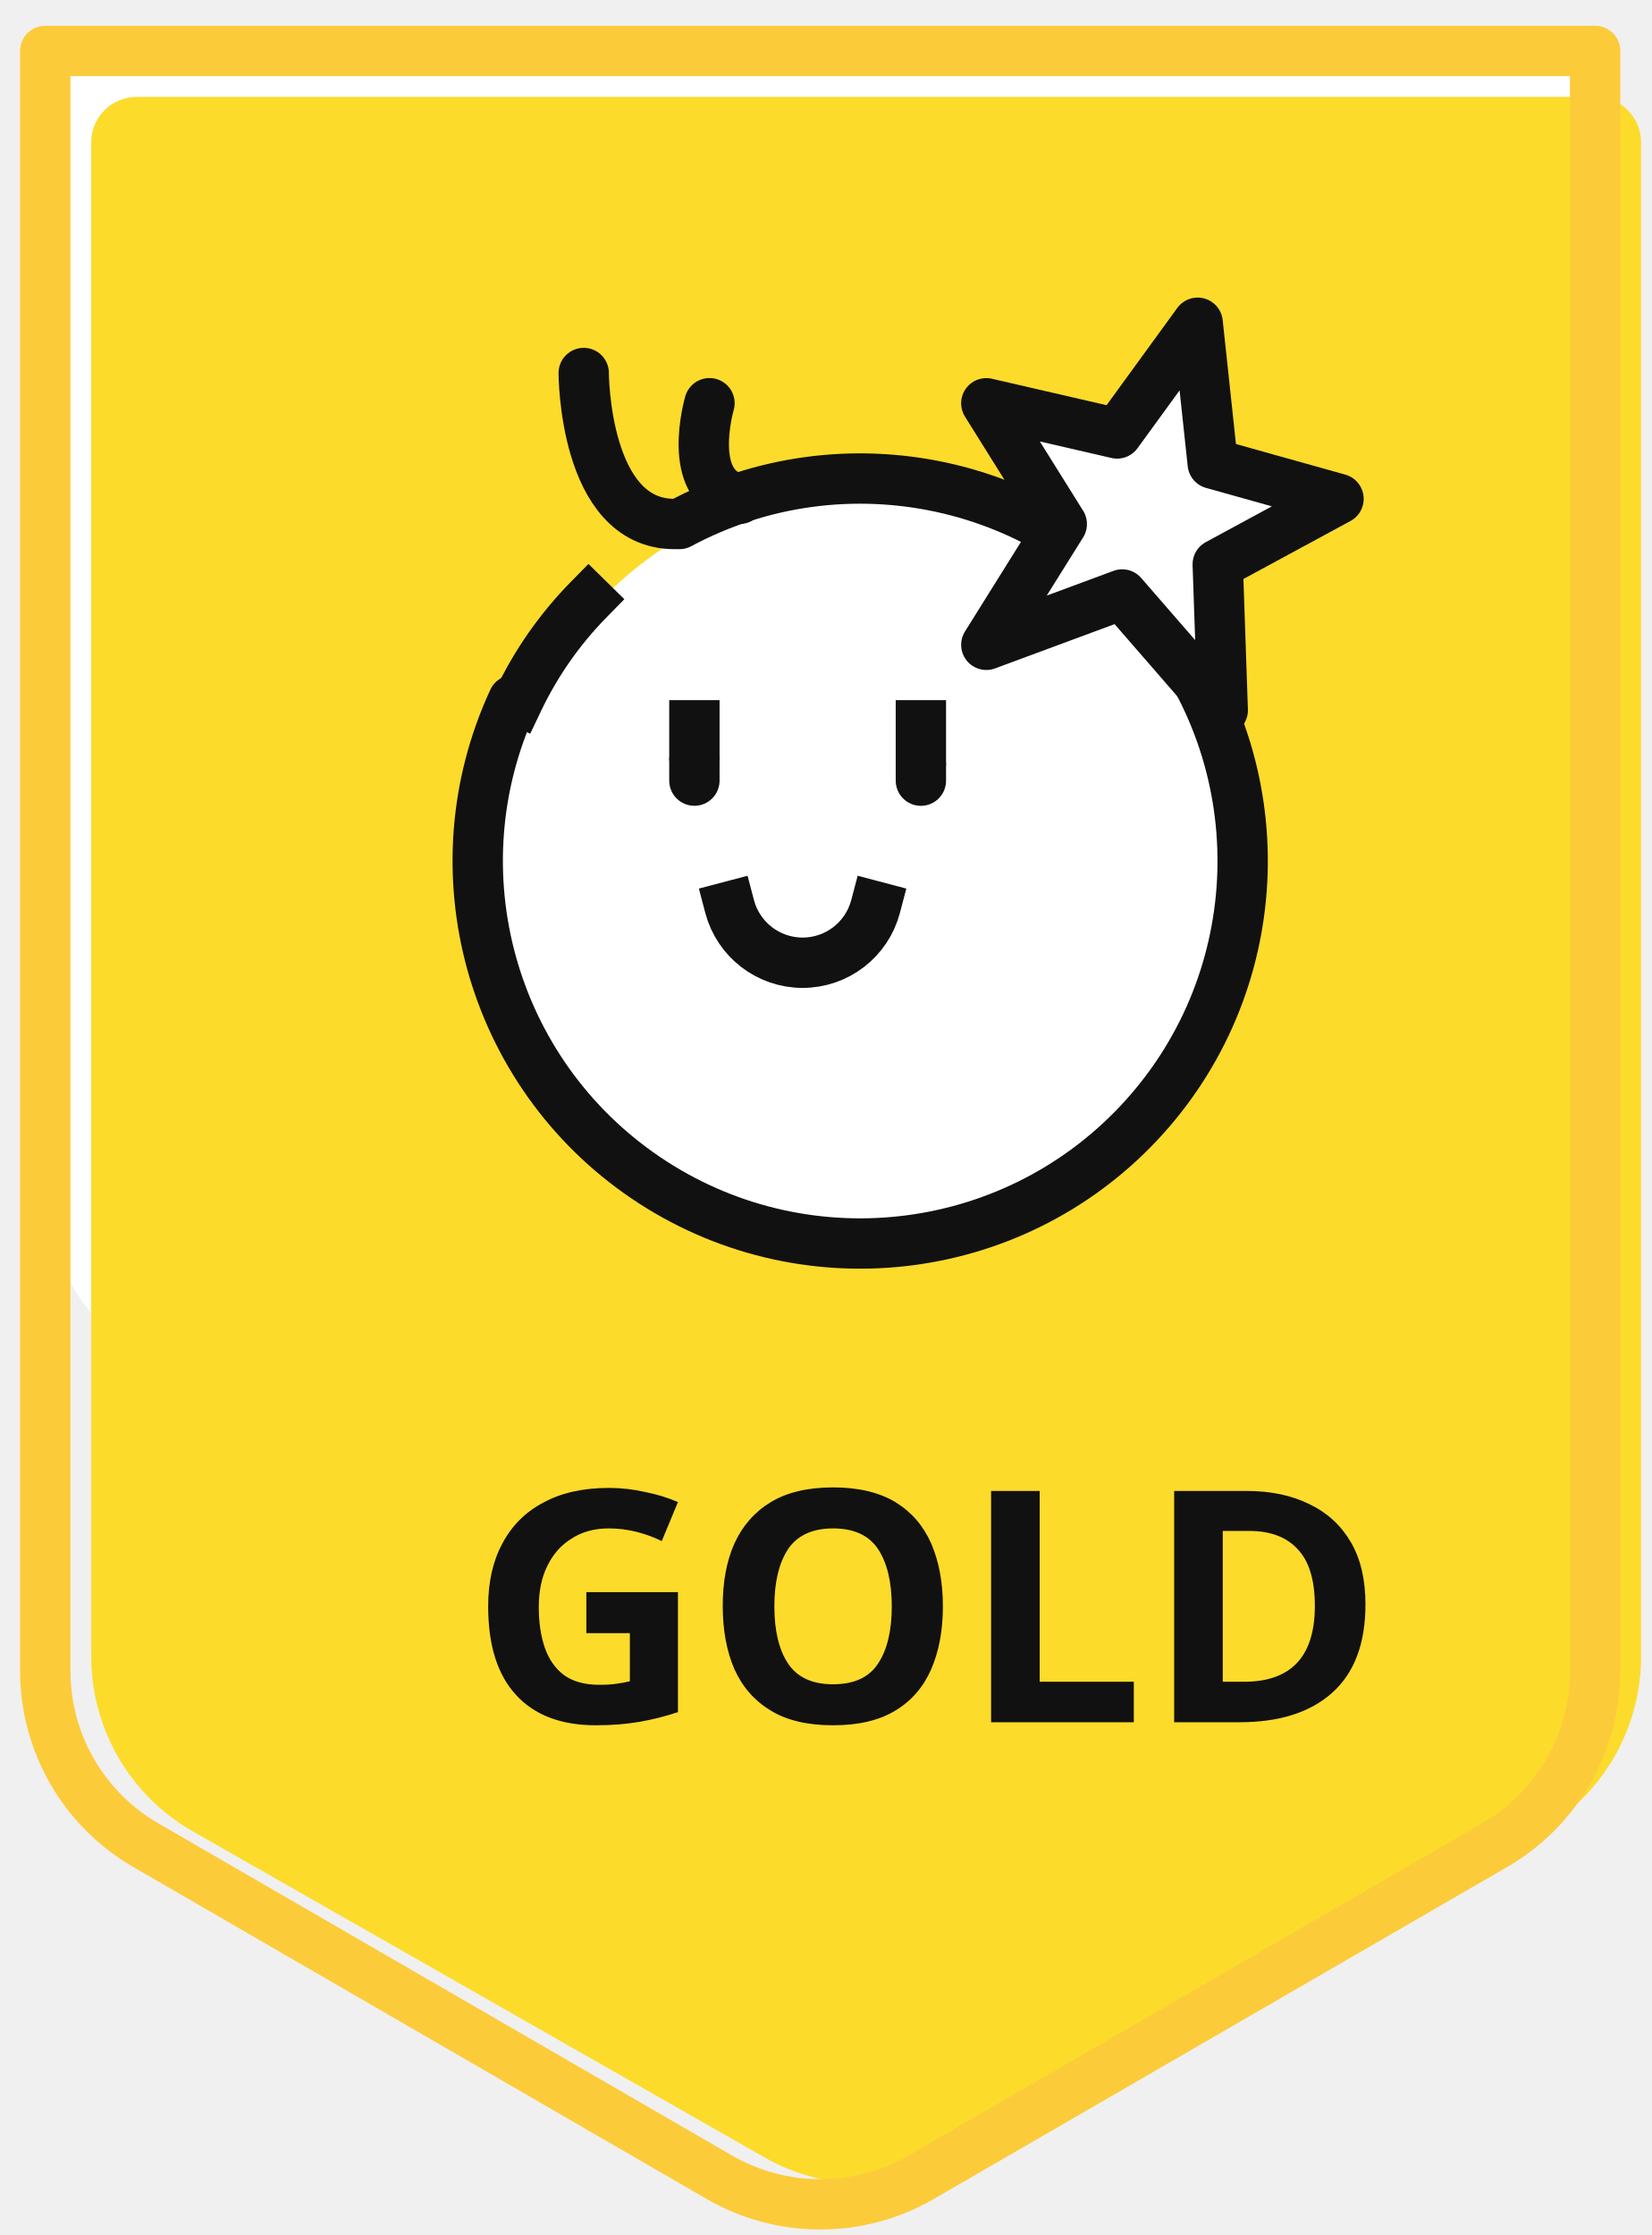
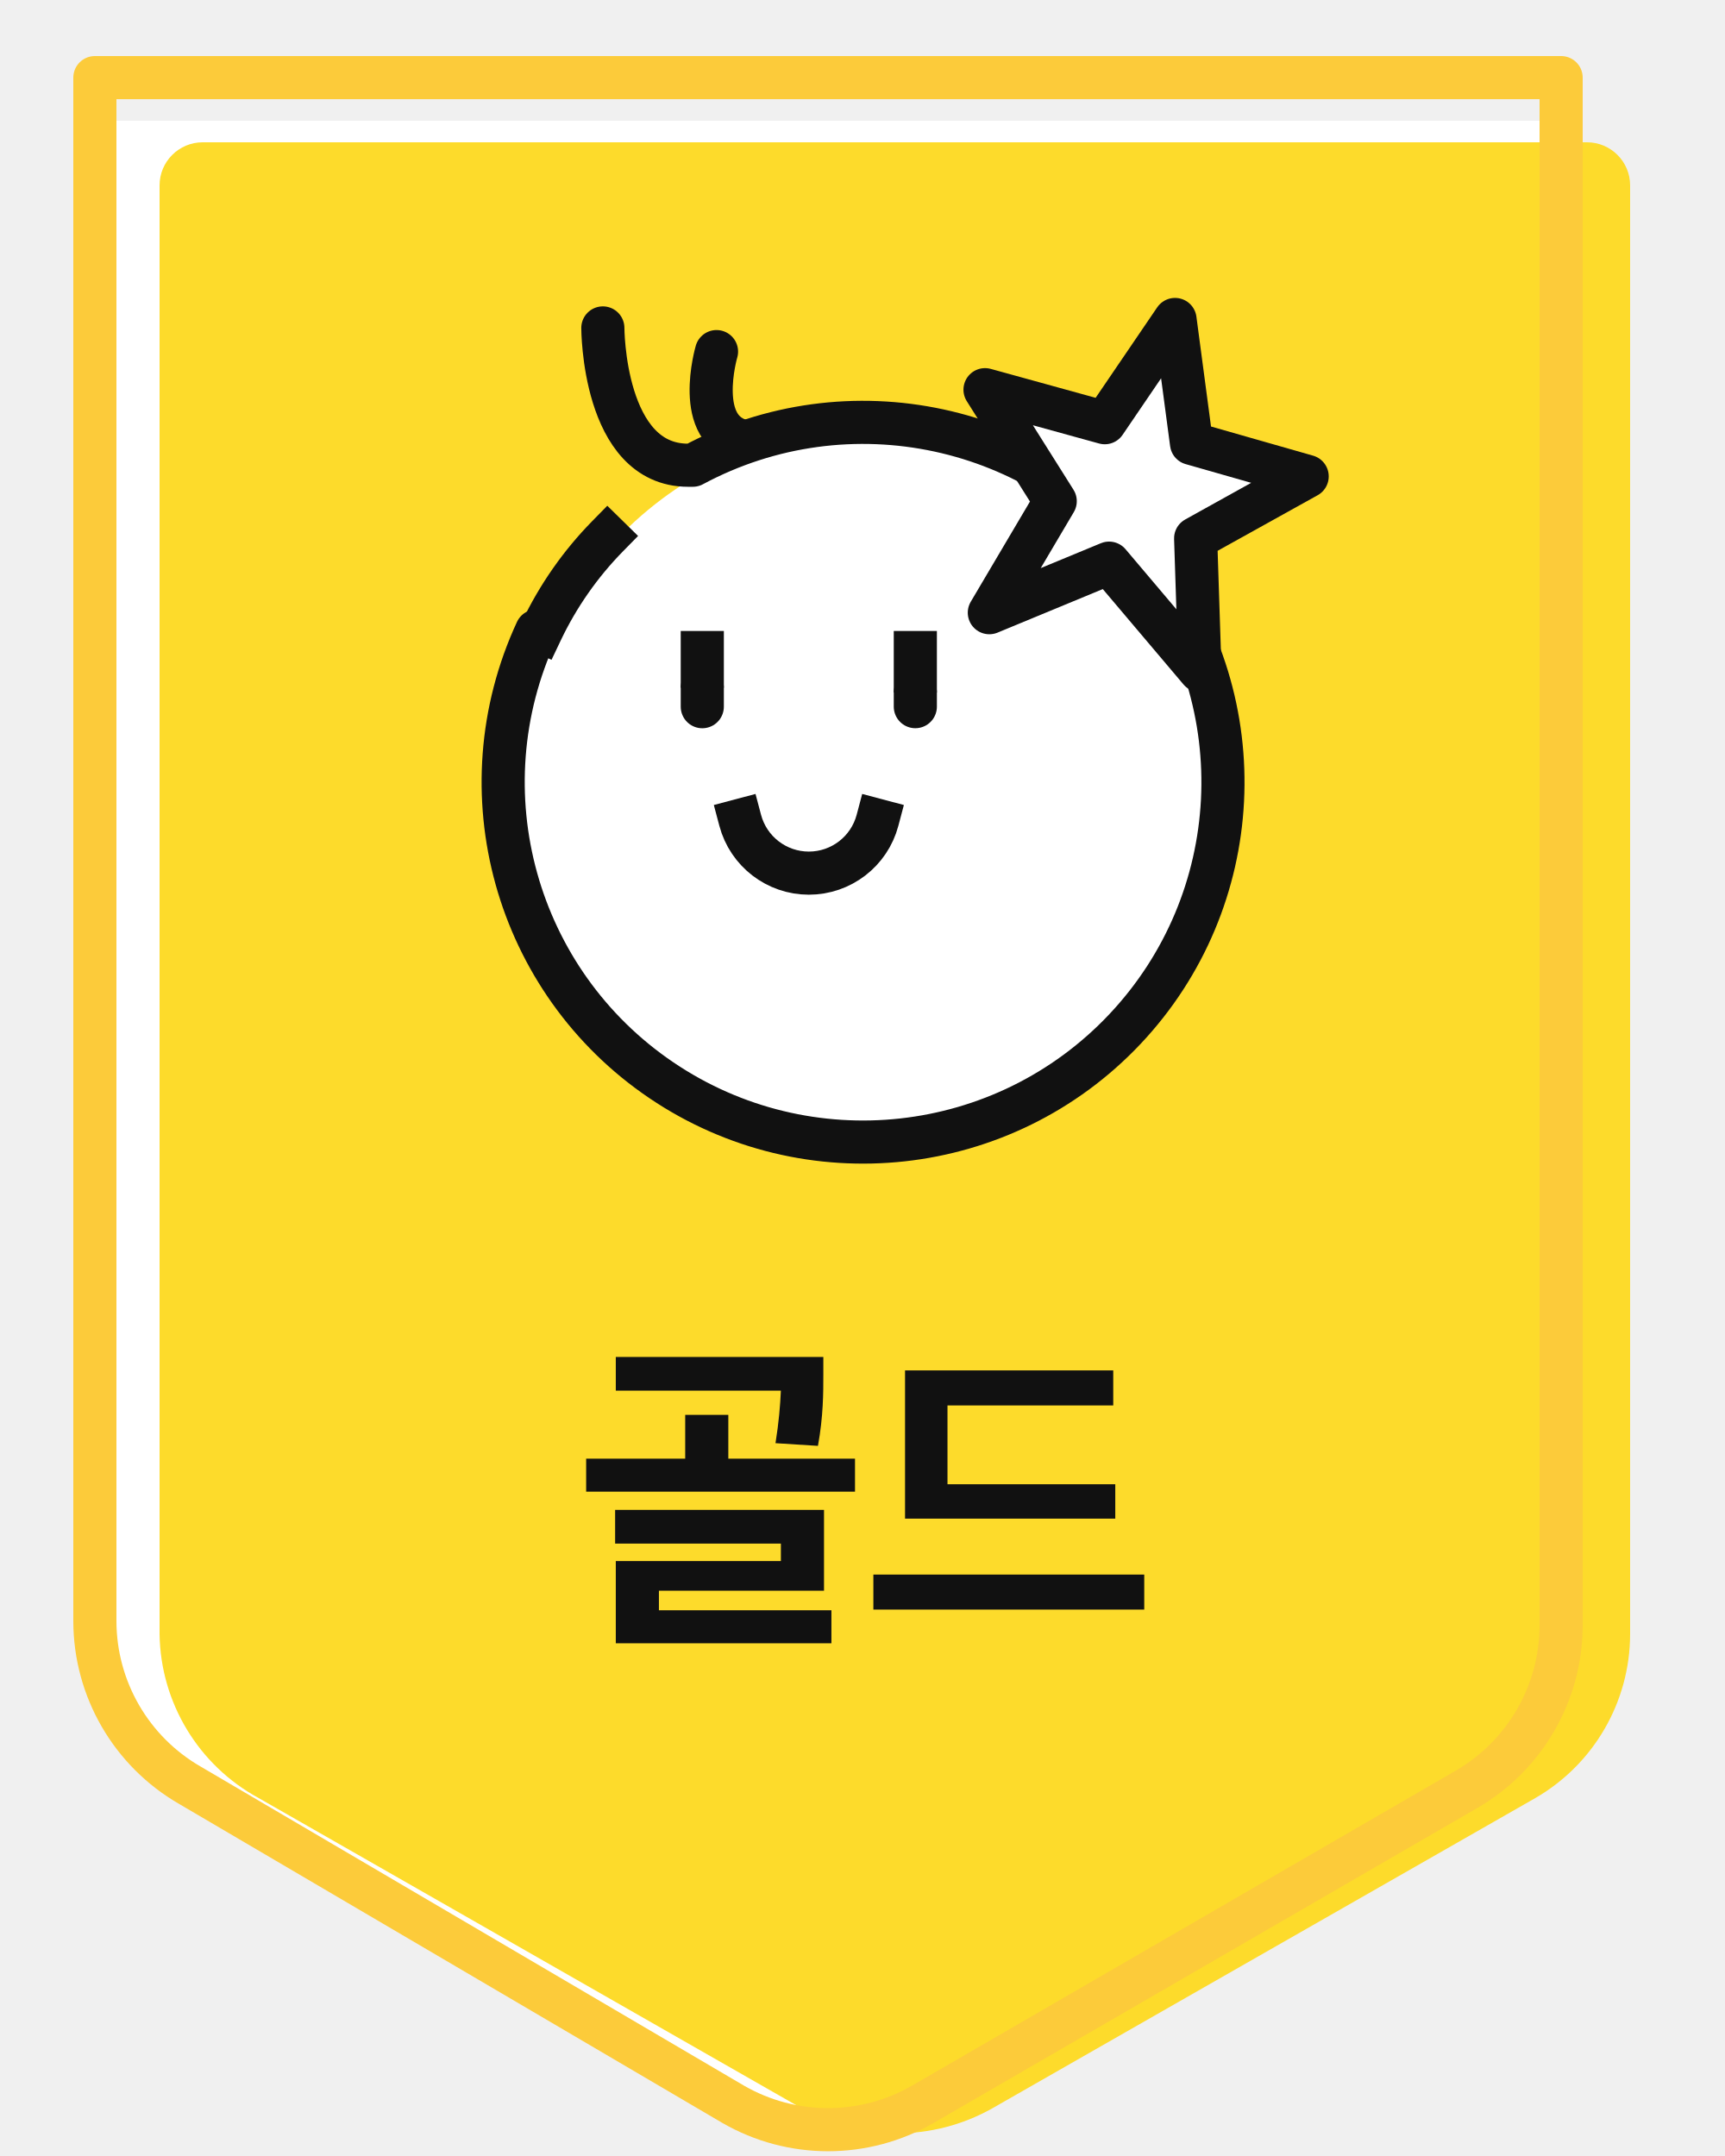
- <svg xmlns="http://www.w3.org/2000/svg" width="51" height="69" viewBox="0 0 51 69">
+ <svg xmlns="http://www.w3.org/2000/svg" width="40" height="50" viewBox="0 0 40 50">
  <defs>
-     <style>
-       .cls-1 {
-         fill: red;
-         opacity: 0;
-       }
- 
-       .cls-2 {
-         fill: #fff;
-       }
- 
-       .cls-3 {
-         fill: #fddb2b;
-       }
- 
-       .cls-10, .cls-11, .cls-4, .cls-5, .cls-6, .cls-7, .cls-8, .cls-9 {
-         fill: none;
-       }
- 
-       .cls-4 {
-         stroke: #fccb3a;
-       }
- 
-       .cls-11, .cls-4, .cls-5, .cls-6, .cls-7 {
-         stroke-linejoin: round;
-       }
- 
-       .cls-4, .cls-6 {
-         stroke-width: 1.554px;
-       }
- 
-       .cls-10, .cls-11, .cls-5, .cls-6, .cls-7, .cls-8, .cls-9 {
-         stroke: #111;
-       }
- 
-       .cls-5, .cls-8 {
-         stroke-linecap: square;
-       }
- 
-       .cls-5 {
-         stroke-width: 1.554px;
-       }
- 
-       .cls-6, .cls-7, .cls-9 {
-         stroke-linecap: round;
-       }
- 
-       .cls-7 {
-         stroke-width: 1.554px;
-       }
- 
-       .cls-8 {
-         stroke-miterlimit: 10;
-         stroke-width: 1.554px;
-       }
- 
-       .cls-10, .cls-9 {
-         stroke-width: 1.554px;
-       }
- 
-       .cls-11 {
-         stroke-width: 1.554px;
-       }
- 
-       .cls-12 {
-         fill: #111;
-         font-size: 10px;
-         font-family: MoebiusKorea-Bold, Moebius Korea;
-         font-weight: 700;
-       }
-     </style>
+     <clipPath id="clip-path">
+       <rect id="사각형_257945" data-name="사각형 257945" width="40" height="50" fill="none" />
+     </clipPath>
  </defs>
-   <g id="그룹_322330" data-name="그룹 322330" transform="translate(-70 -62)">
-     <rect id="사각형_245818" data-name="사각형 245818" class="cls-1" width="51" height="69" transform="translate(70 62)" />
-     <g id="그룹_322329" data-name="그룹 322329">
-       <path id="패스_590790" data-name="패스 590790" class="cls-2" d="M.9,2.3V37.256a6.214,6.214,0,0,0,3.107,5.438L21.719,52.948a6.214,6.214,0,0,0,6.214,0L45.644,42.694a6.214,6.214,0,0,0,3.107-5.438V2.3Z" transform="translate(70.498 61.273)" />
-       <path id="패스_590791" data-name="패스 590791" class="cls-3" d="M3.1,5.9V52.748A6.214,6.214,0,0,0,6.207,58.03l17.711,10.1a6.37,6.37,0,0,0,6.214,0l17.711-10.1a6.214,6.214,0,0,0,3.107-5.282V5.9a1.4,1.4,0,0,0-1.4-1.4H4.5A1.4,1.4,0,0,0,3.1,5.9Z" transform="translate(69.717 60.492)" />
-       <path id="패스_590792" data-name="패스 590792" class="cls-4" d="M.9,2.3V52.256a6.214,6.214,0,0,0,3.107,5.438L21.719,67.948a6.214,6.214,0,0,0,6.214,0L45.644,57.694a6.214,6.214,0,0,0,3.107-5.438V2.3Z" transform="translate(70.498 61.273)" />
-       <path id="패스_590793" data-name="패스 590793" class="cls-2" d="M21.608,10.8A11.808,11.808,0,1,1,9.8,22.763h0A11.808,11.808,0,0,1,21.608,10.955" transform="translate(75.426 65.979)" />
-       <path id="패스_590794" data-name="패스 590794" class="cls-5" d="M10.3,16.307A11.5,11.5,0,0,1,12.475,13.2" transform="translate(75.703 67.309)" />
-       <path id="패스_590795" data-name="패스 590795" class="cls-6" d="M12.766,8.7s0,4.661,2.8,4.661h.155A11.808,11.808,0,1,1,10.59,18.8" transform="translate(75.256 64.816)" />
-       <path id="패스_590796" data-name="패스 590796" class="cls-7" d="M14.163,9.3s-.777,2.641.932,2.952" transform="translate(77.742 65.148)" />
-       <path id="패스_590797" data-name="패스 590797" class="cls-8" d="M19.006,19.3a2.33,2.33,0,0,1-4.506,0" transform="translate(78.027 70.686)" />
-       <line id="선_76302" data-name="선 76302" class="cls-9" y2="0.466" transform="translate(98.432 85.635)" />
-       <line id="선_76303" data-name="선 76303" class="cls-10" y2="2.02" transform="translate(98.432 83.615)" />
-       <line id="선_76304" data-name="선 76304" class="cls-9" y2="0.621" transform="translate(91.439 85.479)" />
-       <line id="선_76305" data-name="선 76305" class="cls-10" y2="1.864" transform="translate(91.439 83.615)" />
-       <path id="패스_590798" data-name="패스 590798" class="cls-2" d="M23.639,11.118,19.6,10.186l2.33,3.729L19.6,17.643l4.195-1.554L26.9,19.663l-.155-4.506,3.729-2.02L26.591,12.05,26.125,7.7Z" transform="translate(80.852 64.264)" />
-       <path id="패스_590799" data-name="패스 590799" class="cls-11" d="M23.639,11.118,19.6,10.186l2.33,3.729L19.6,17.643l4.195-1.554L26.9,19.663l-.155-4.506,3.729-2.02L26.591,12.05,26.125,7.7Z" transform="translate(80.852 64.264)" />
-       <text id="Gold" class="cls-12" transform="translate(84.494 115.17)">
-         <tspan x="0" y="0">GOLD</tspan>
-       </text>
+   <g id="그룹_348338" data-name="그룹 348338" transform="translate(-18005 -11713)">
+     <g id="멤버십아이콘_골드_40x50" transform="translate(18005 11713)" clip-path="url(#clip-path)">
+       <path id="패스_694991" data-name="패스 694991" d="M2.2,2.8V37.6a4.4,4.4,0,0,0,2.2,3.8L17,48.8a4.4,4.4,0,0,0,4.4,0L34,41.5a4.4,4.4,0,0,0,2.2-3.8V2.8Z" fill="#fff" />
+       <path id="패스_694992" data-name="패스 694992" d="M3.7,4.3V37.9A4.4,4.4,0,0,0,6,41.7l12.6,7.2a4.5,4.5,0,0,0,4.4,0l12.6-7.2a4.4,4.4,0,0,0,2.2-3.8V4.3a1,1,0,0,0-1-1H4.7a1,1,0,0,0-1,1Z" fill="#fddb2b" />
+       <path id="패스_694993" data-name="패스 694993" d="M2.2,1.8V37.6a4.4,4.4,0,0,0,2.2,3.8L17,48.8a4.4,4.4,0,0,0,4.4,0L34,41.5a4.4,4.4,0,0,0,2.2-3.8V1.8Z" fill="none" stroke="#fccb3a" stroke-linejoin="round" stroke-width="1" />
+       <g id="그룹_343297" data-name="그룹 343297" transform="translate(-0.827 -1.891)">
+         <g id="그룹_343294" data-name="그룹 343294" transform="translate(12.495 9.496)">
+           <path id="패스_694984" data-name="패스 694984" d="M21.035,12.4A8.345,8.345,0,1,1,12.8,20.745h0a8.345,8.345,0,0,1,8.235-8.235" transform="translate(-12.465 -10.204)" fill="#fff" />
+           <path id="패스_694985" data-name="패스 694985" d="M13.3,17a8.125,8.125,0,0,1,1.537-2.2" transform="translate(-12.416 -9.969)" fill="none" stroke="#111" stroke-linecap="square" stroke-linejoin="round" stroke-width="1" />
+           <path id="패스_694986" data-name="패스 694986" d="M14.806,10.4s0,3.184,1.976,3.184h.11a8.345,8.345,0,1,1-3.623,3.843" transform="translate(-12.495 -10.4)" fill="none" stroke="#111" stroke-linecap="round" stroke-linejoin="round" stroke-width="1" />
+           <path id="패스_694987" data-name="패스 694987" d="M17.011,10.9s-.549,1.867.659,2.086" transform="translate(-12.064 -10.351)" fill="none" stroke="#111" stroke-linecap="round" stroke-linejoin="round" stroke-width="1" />
+           <path id="패스_694988" data-name="패스 694988" d="M20.684,20.8a1.647,1.647,0,0,1-3.184,0" transform="translate(-12.004 -9.381)" fill="none" stroke="#111" stroke-linecap="square" stroke-miterlimit="10" stroke-width="1" />
+           <line id="선_93127" data-name="선 93127" y2="0.329" transform="translate(9.557 8.454)" fill="none" stroke="#111" stroke-linecap="round" stroke-width="1" />
+           <line id="선_93128" data-name="선 93128" y2="1.427" transform="translate(9.557 7.028)" fill="none" stroke="#111" stroke-width="1" />
+           <line id="선_93129" data-name="선 93129" y2="0.439" transform="translate(4.617 8.345)" fill="none" stroke="#111" stroke-linecap="round" stroke-width="1" />
+           <line id="선_93130" data-name="선 93130" y2="1.318" transform="translate(4.617 7.028)" fill="none" stroke="#111" stroke-width="1" />
+         </g>
+         <g id="그룹_343295" data-name="그룹 343295" transform="translate(23.668 8.3)">
+           <path id="패스_694999" data-name="패스 694999" d="M25.577,11.194,22.8,10.428l1.628,2.586L22.9,15.6l2.777-1.149,2.107,2.49-.1-3.065,2.586-1.437-2.682-.766L27.206,8.8Z" transform="translate(-22.8 -7.8)" fill="#fff" />
+           <path id="패스_695000" data-name="패스 695000" d="M25.577,11.194,22.8,10.428l1.628,2.586L22.9,15.6l2.777-1.149,2.107,2.49-.1-3.065,2.586-1.437-2.682-.766L27.206,8.8Z" transform="translate(-22.8 -7.8)" fill="none" stroke="#111" stroke-linejoin="round" stroke-width="1" />
+         </g>
+       </g>
    </g>
+     <text id="골드" transform="translate(18024.9 11750.5)" fill="#111" font-size="7.5" font-family="MoebiusKorea-Bold, Moebius Korea" font-weight="700" letter-spacing="-0.03em">
+       <tspan x="-6.637" y="0">골드</tspan>
+     </text>
  </g>
</svg>
